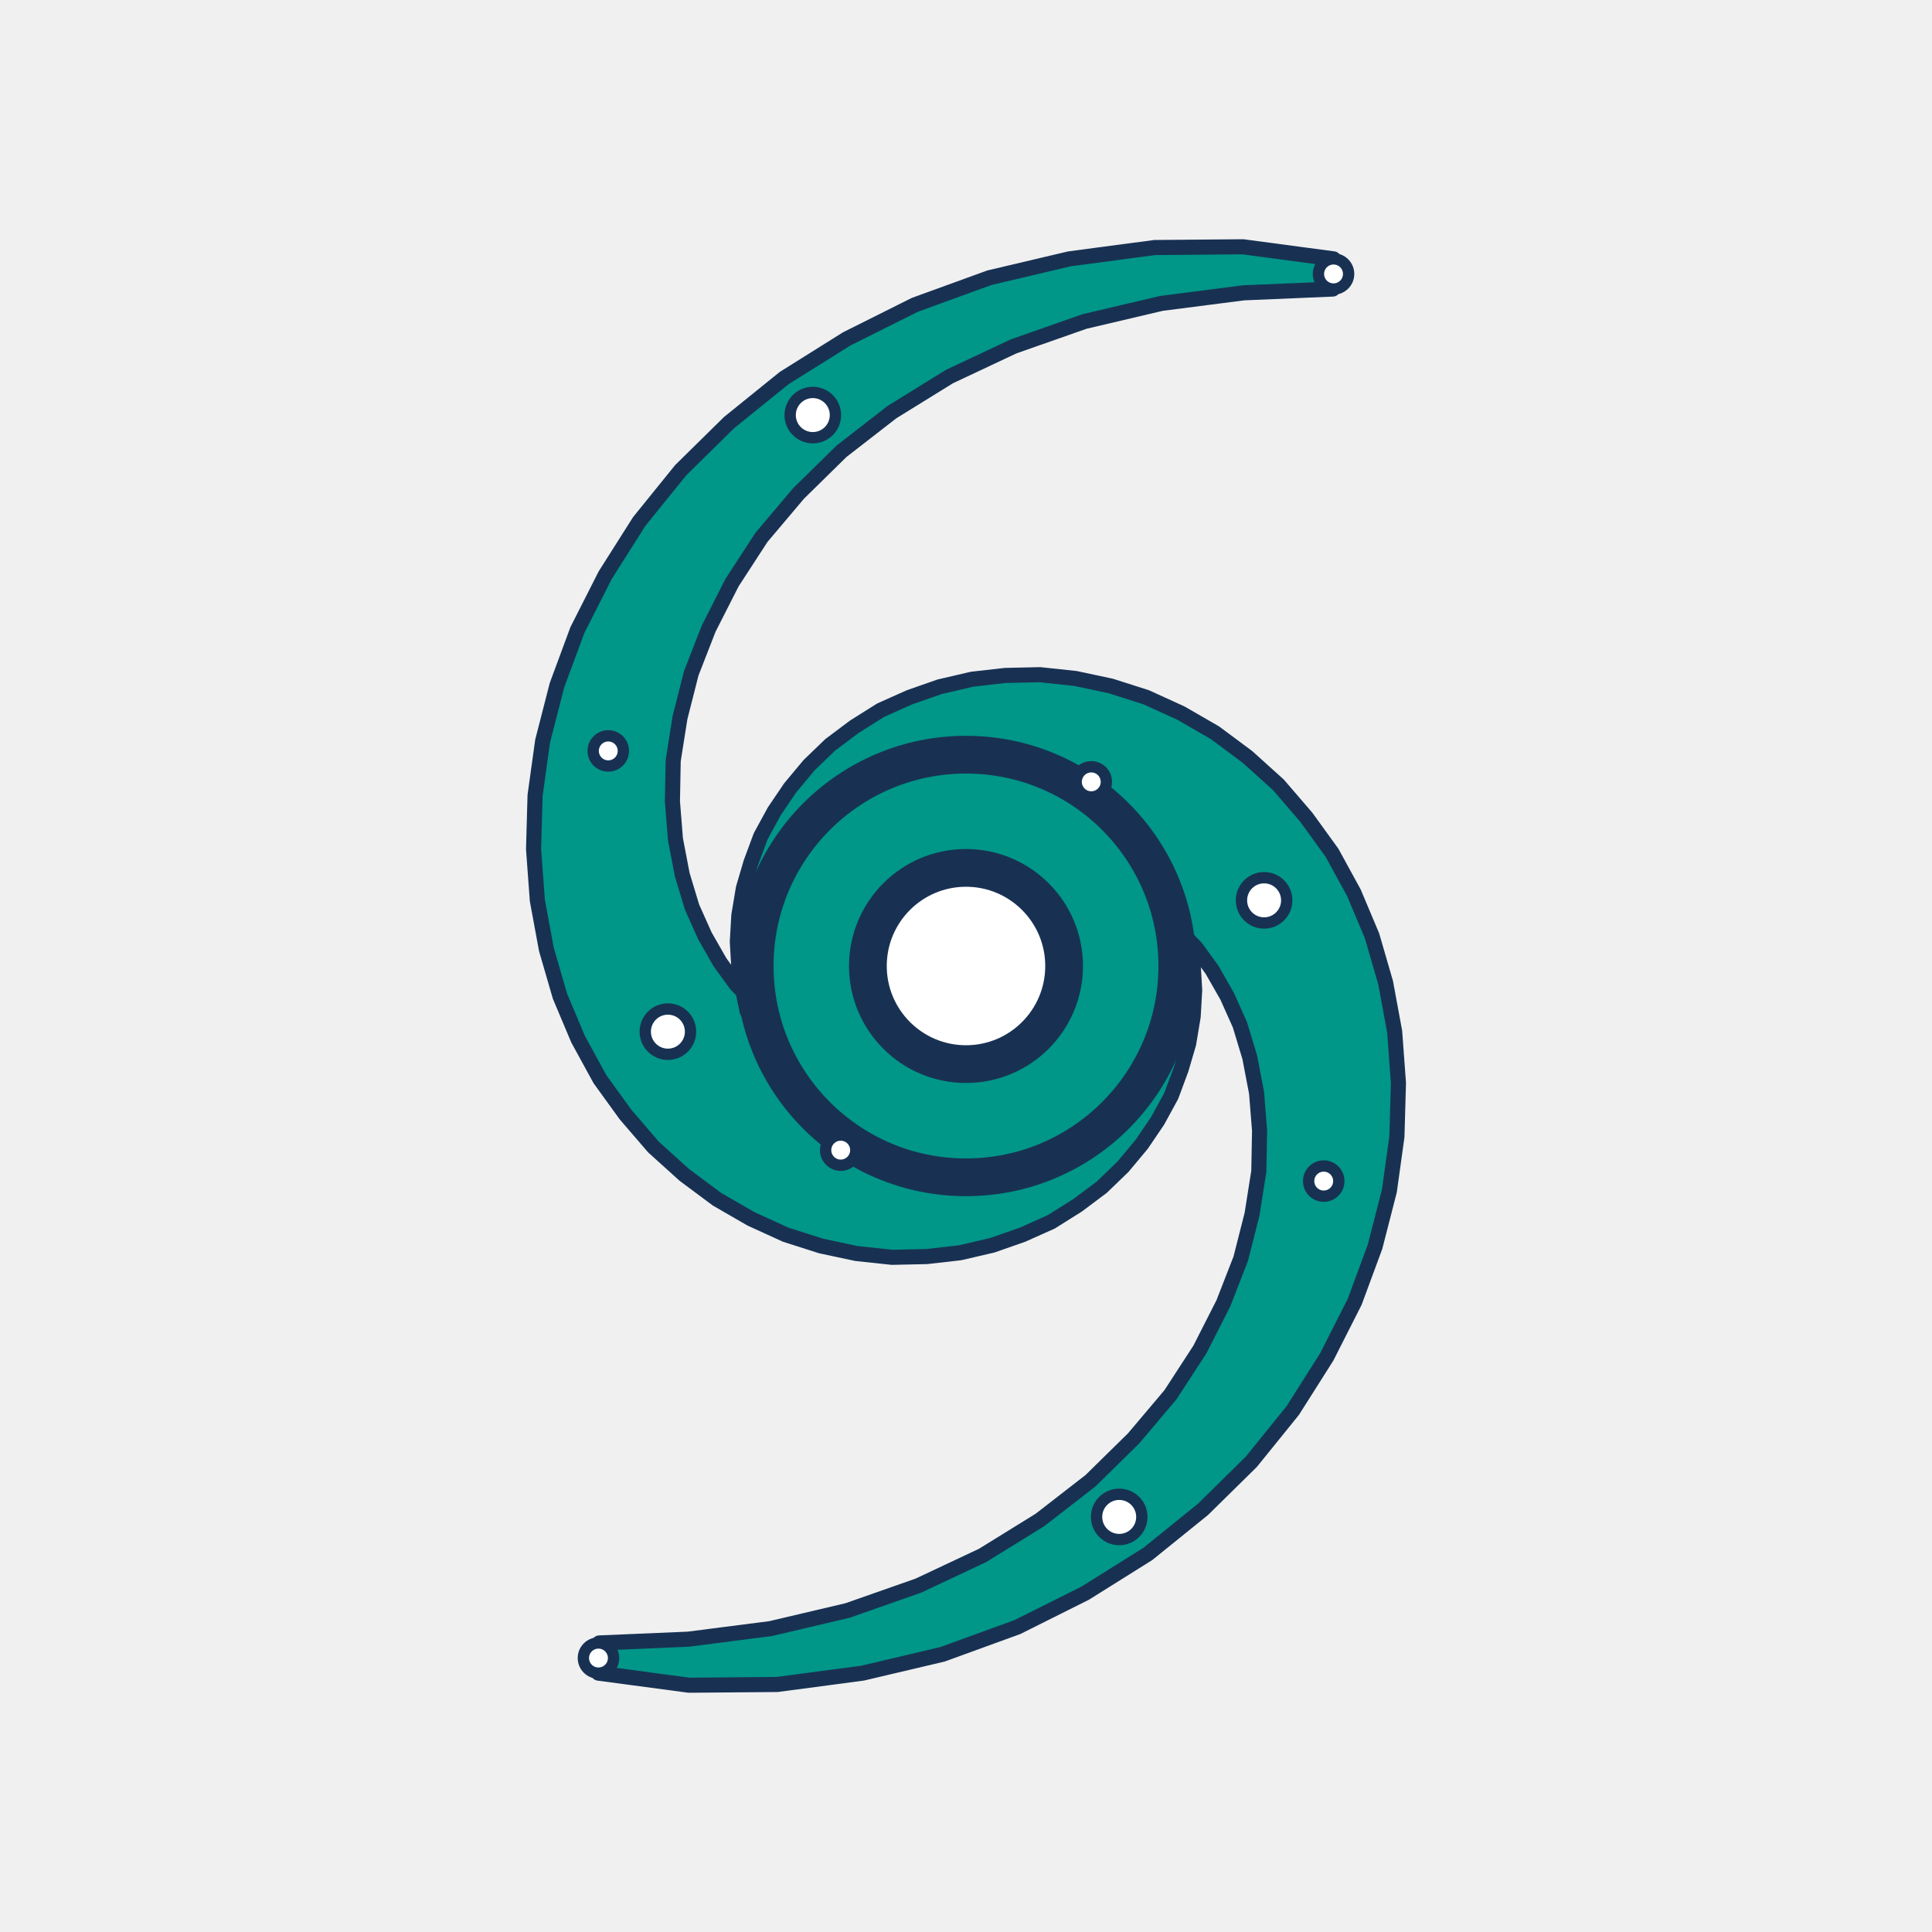
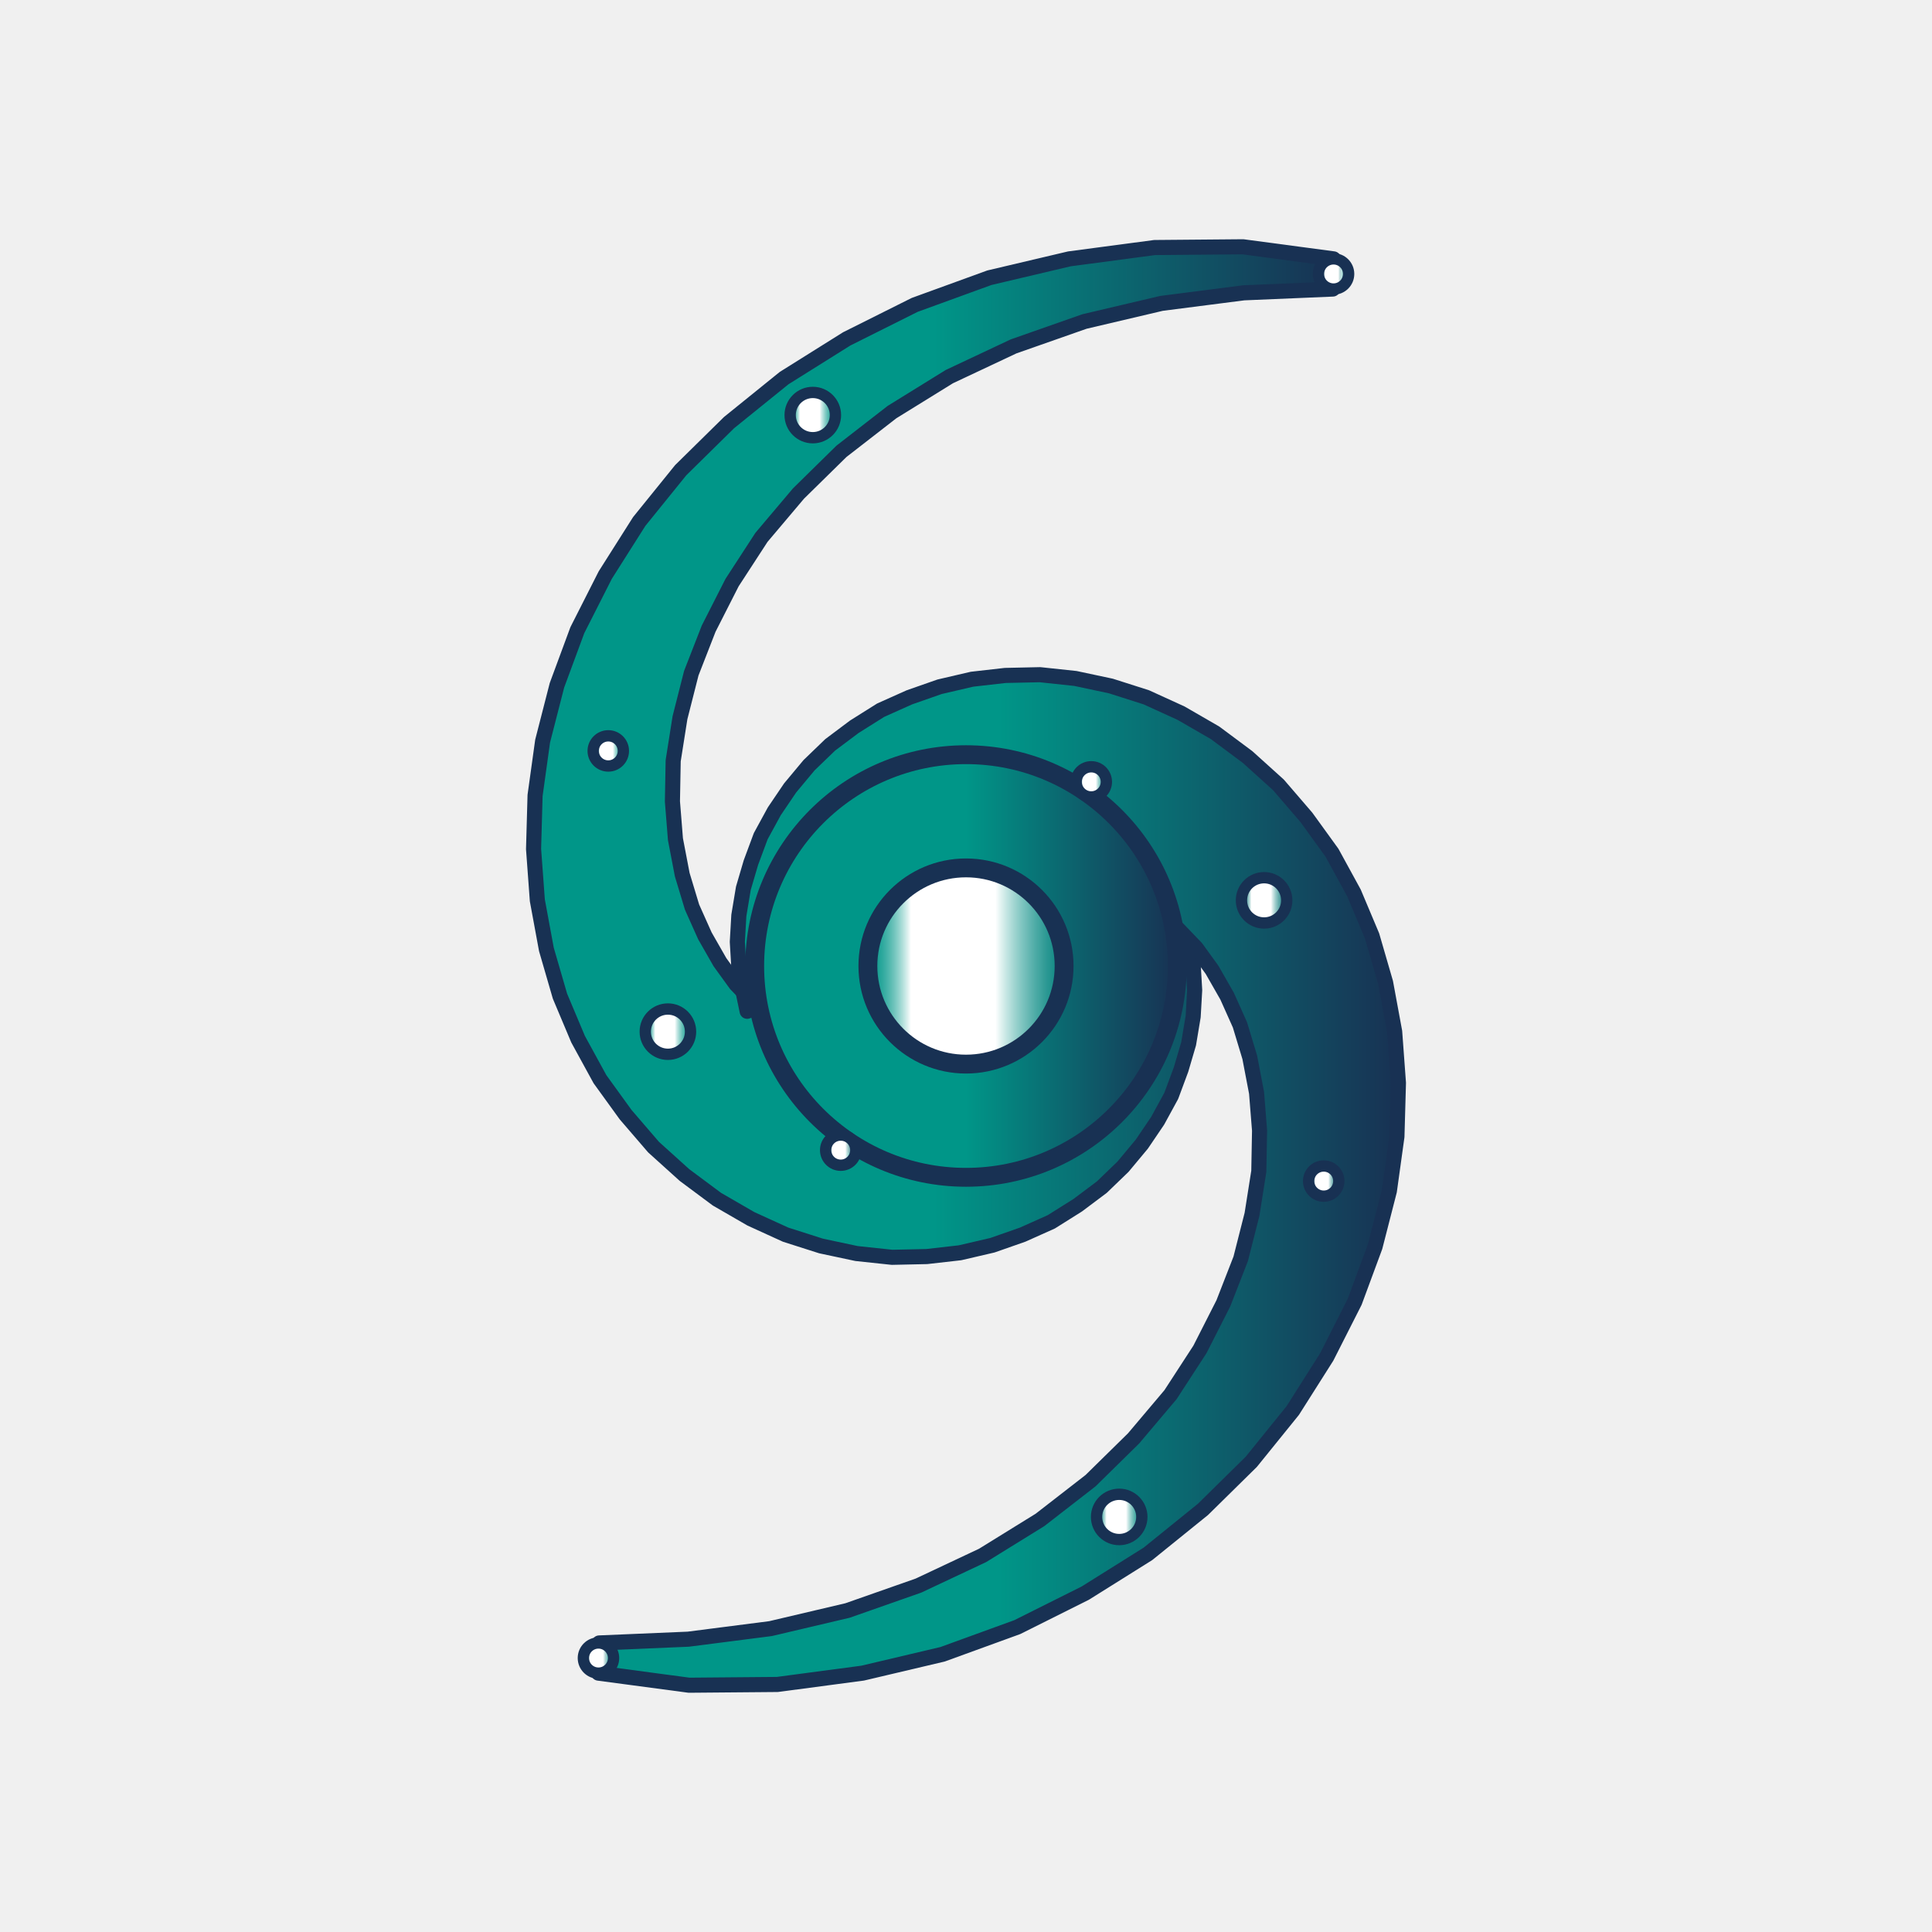
<svg xmlns="http://www.w3.org/2000/svg" viewBox="0 0 256 256" width="256" height="256">
-   <g fill="#009688" stroke="#183153" stroke-width="2" stroke-linecap="round" stroke-linejoin="round">
+   <defs>
+     <linearGradient id="glass">
+       <stop stop-color="#009688" stop-opacity=".30" />
+       <stop offset=".22" stop-color="#FFFFFF" />
+       <stop offset=".65" stop-color="#FFFFFF" />
+       <stop offset="1" stop-color="#009688" stop-opacity=".5" />
+     </linearGradient>
+     <linearGradient id="liquid">
+       <stop stop-color="#009688" />
+       <stop offset=".5" stop-color="#009688" />
+       <stop offset="1" stop-color="#183153" />
+     </linearGradient>
+   </defs>
+   <g fill="url(#liquid)" stroke="#183153" stroke-width="2" stroke-linecap="round" stroke-linejoin="round">
    <path d="M123.0 134.0L123.4 134.3L123.6 133.9L123.8 133.5L124.0 133.3L124.2 133.2L124.5 133.3L124.7 133.5L124.8 133.8L124.9 134.2L124.8 134.7L124.6 135.3L124.2 135.9L123.7 136.6L122.9 137.3L122.0 138.0L120.8 138.6L119.4 139.1L117.9 139.5L116.1 139.7L114.1 139.7L111.9 139.4L109.6 138.9L107.3 137.9L104.8 136.7L102.3 135.0L99.9 132.9L97.5 130.4L95.4 127.5L93.4 124.0L91.7 120.2L90.4 115.9L89.5 111.2L89.1 106.2L89.2 100.8L90.1 95.1L91.6 89.2L93.9 83.3L97.0 77.2L100.9 71.2L105.8 65.4L111.5 59.8L118.2 54.6L125.8 49.9L134.3 45.9L143.7 42.6L153.9 40.2L164.8 38.8L176.6 38.3L176.7 34.3L164.7 32.7L153.0 32.8L141.7 34.3L131.1 36.8L121.2 40.4L112.2 44.9L103.9 50.1L96.6 56.0L90.2 62.3L84.7 69.1L80.2 76.2L76.5 83.5L73.8 90.8L71.9 98.2L70.9 105.4L70.7 112.5L71.2 119.3L72.4 125.8L74.2 132.0L76.6 137.7L79.5 143.0L82.9 147.7L86.6 152.0L90.7 155.7L95.0 158.9L99.5 161.5L104.1 163.6L108.8 165.1L113.5 166.1L118.2 166.6L122.8 166.5L127.2 166.0L131.5 165.0L135.5 163.6L139.3 161.9L142.8 159.7L146.0 157.3L148.8 154.6L151.3 151.6L153.4 148.5L155.2 145.2L156.5 141.7L157.5 138.3L158.1 134.7L158.3 131.2L158.1 127.8L157.5 124.4L157.0 122.0Z" />
    <path d="M133.0 122.0L132.6 121.7L132.4 122.1L132.2 122.5L132.0 122.7L131.8 122.8L131.5 122.7L131.3 122.5L131.2 122.2L131.1 121.8L131.2 121.3L131.4 120.7L131.8 120.1L132.3 119.4L133.1 118.7L134.0 118.0L135.2 117.4L136.6 116.9L138.1 116.5L139.9 116.3L141.9 116.3L144.1 116.6L146.4 117.1L148.7 118.1L151.2 119.3L153.7 121.0L156.1 123.1L158.5 125.6L160.6 128.5L162.6 132.0L164.3 135.8L165.6 140.1L166.5 144.8L166.9 149.8L166.8 155.2L165.9 160.9L164.4 166.8L162.1 172.7L159.0 178.8L155.1 184.8L150.2 190.6L144.5 196.2L137.8 201.4L130.2 206.1L121.7 210.1L112.3 213.4L102.1 215.8L91.2 217.2L79.4 217.7L79.3 221.7L91.3 223.3L103.0 223.2L114.3 221.7L124.9 219.2L134.8 215.6L143.8 211.1L152.1 205.9L159.4 200.0L165.8 193.7L171.3 186.9L175.8 179.8L179.5 172.5L182.2 165.2L184.1 157.8L185.1 150.6L185.3 143.5L184.8 136.7L183.6 130.2L181.8 124.0L179.4 118.3L176.5 113.0L173.1 108.3L169.4 104.0L165.3 100.3L161.0 97.1L156.5 94.5L151.9 92.4L147.2 90.9L142.5 89.9L137.8 89.4L133.2 89.5L128.8 90.0L124.5 91.0L120.5 92.4L116.7 94.1L113.2 96.3L110.0 98.7L107.2 101.4L104.7 104.4L102.6 107.5L100.8 110.8L99.5 114.3L98.5 117.7L97.9 121.3L97.7 124.8L97.9 128.2L98.5 131.6L99.0 134.0Z" />
  </g>
-   <g fill="#009688" stroke="#183153" stroke-width="5" stroke-linecap="round" stroke-linejoin="round">
+   <g fill="url(#liquid)" stroke="#183153" stroke-width="2.5" stroke-linecap="round" stroke-linejoin="round">
    <circle cx="128" cy="128" r="28" />
  </g>
-   <g fill="#FFFFFF" stroke="#183153" stroke-width="5" stroke-linecap="round" stroke-linejoin="round">
+   <g fill="url(#glass)" stroke="#183153" stroke-width="2.5" stroke-linecap="round" stroke-linejoin="round">
    <circle cx="128" cy="128" r="13" />
  </g>
-   <g fill="#FFFFFF" stroke="#183153" stroke-width="1.5" stroke-linecap="round" stroke-linejoin="round">
+   <g fill="url(#glass)" stroke="#183153" stroke-width="1.5" stroke-linecap="round" stroke-linejoin="round">
    <circle cx="111.4" cy="152.4" r="2" />
    <circle cx="88.5" cy="136.7" r="3" />
    <circle cx="80.6" cy="99.5" r="2" />
    <circle cx="107.7" cy="55.0" r="3" />
    <circle cx="176.7" cy="36.3" r="2" />
    <circle cx="144.6" cy="103.6" r="2" />
    <circle cx="167.5" cy="119.3" r="3" />
    <circle cx="175.4" cy="156.5" r="2" />
    <circle cx="148.3" cy="201.0" r="3" />
    <circle cx="79.3" cy="219.7" r="2" />
  </g>
</svg>
